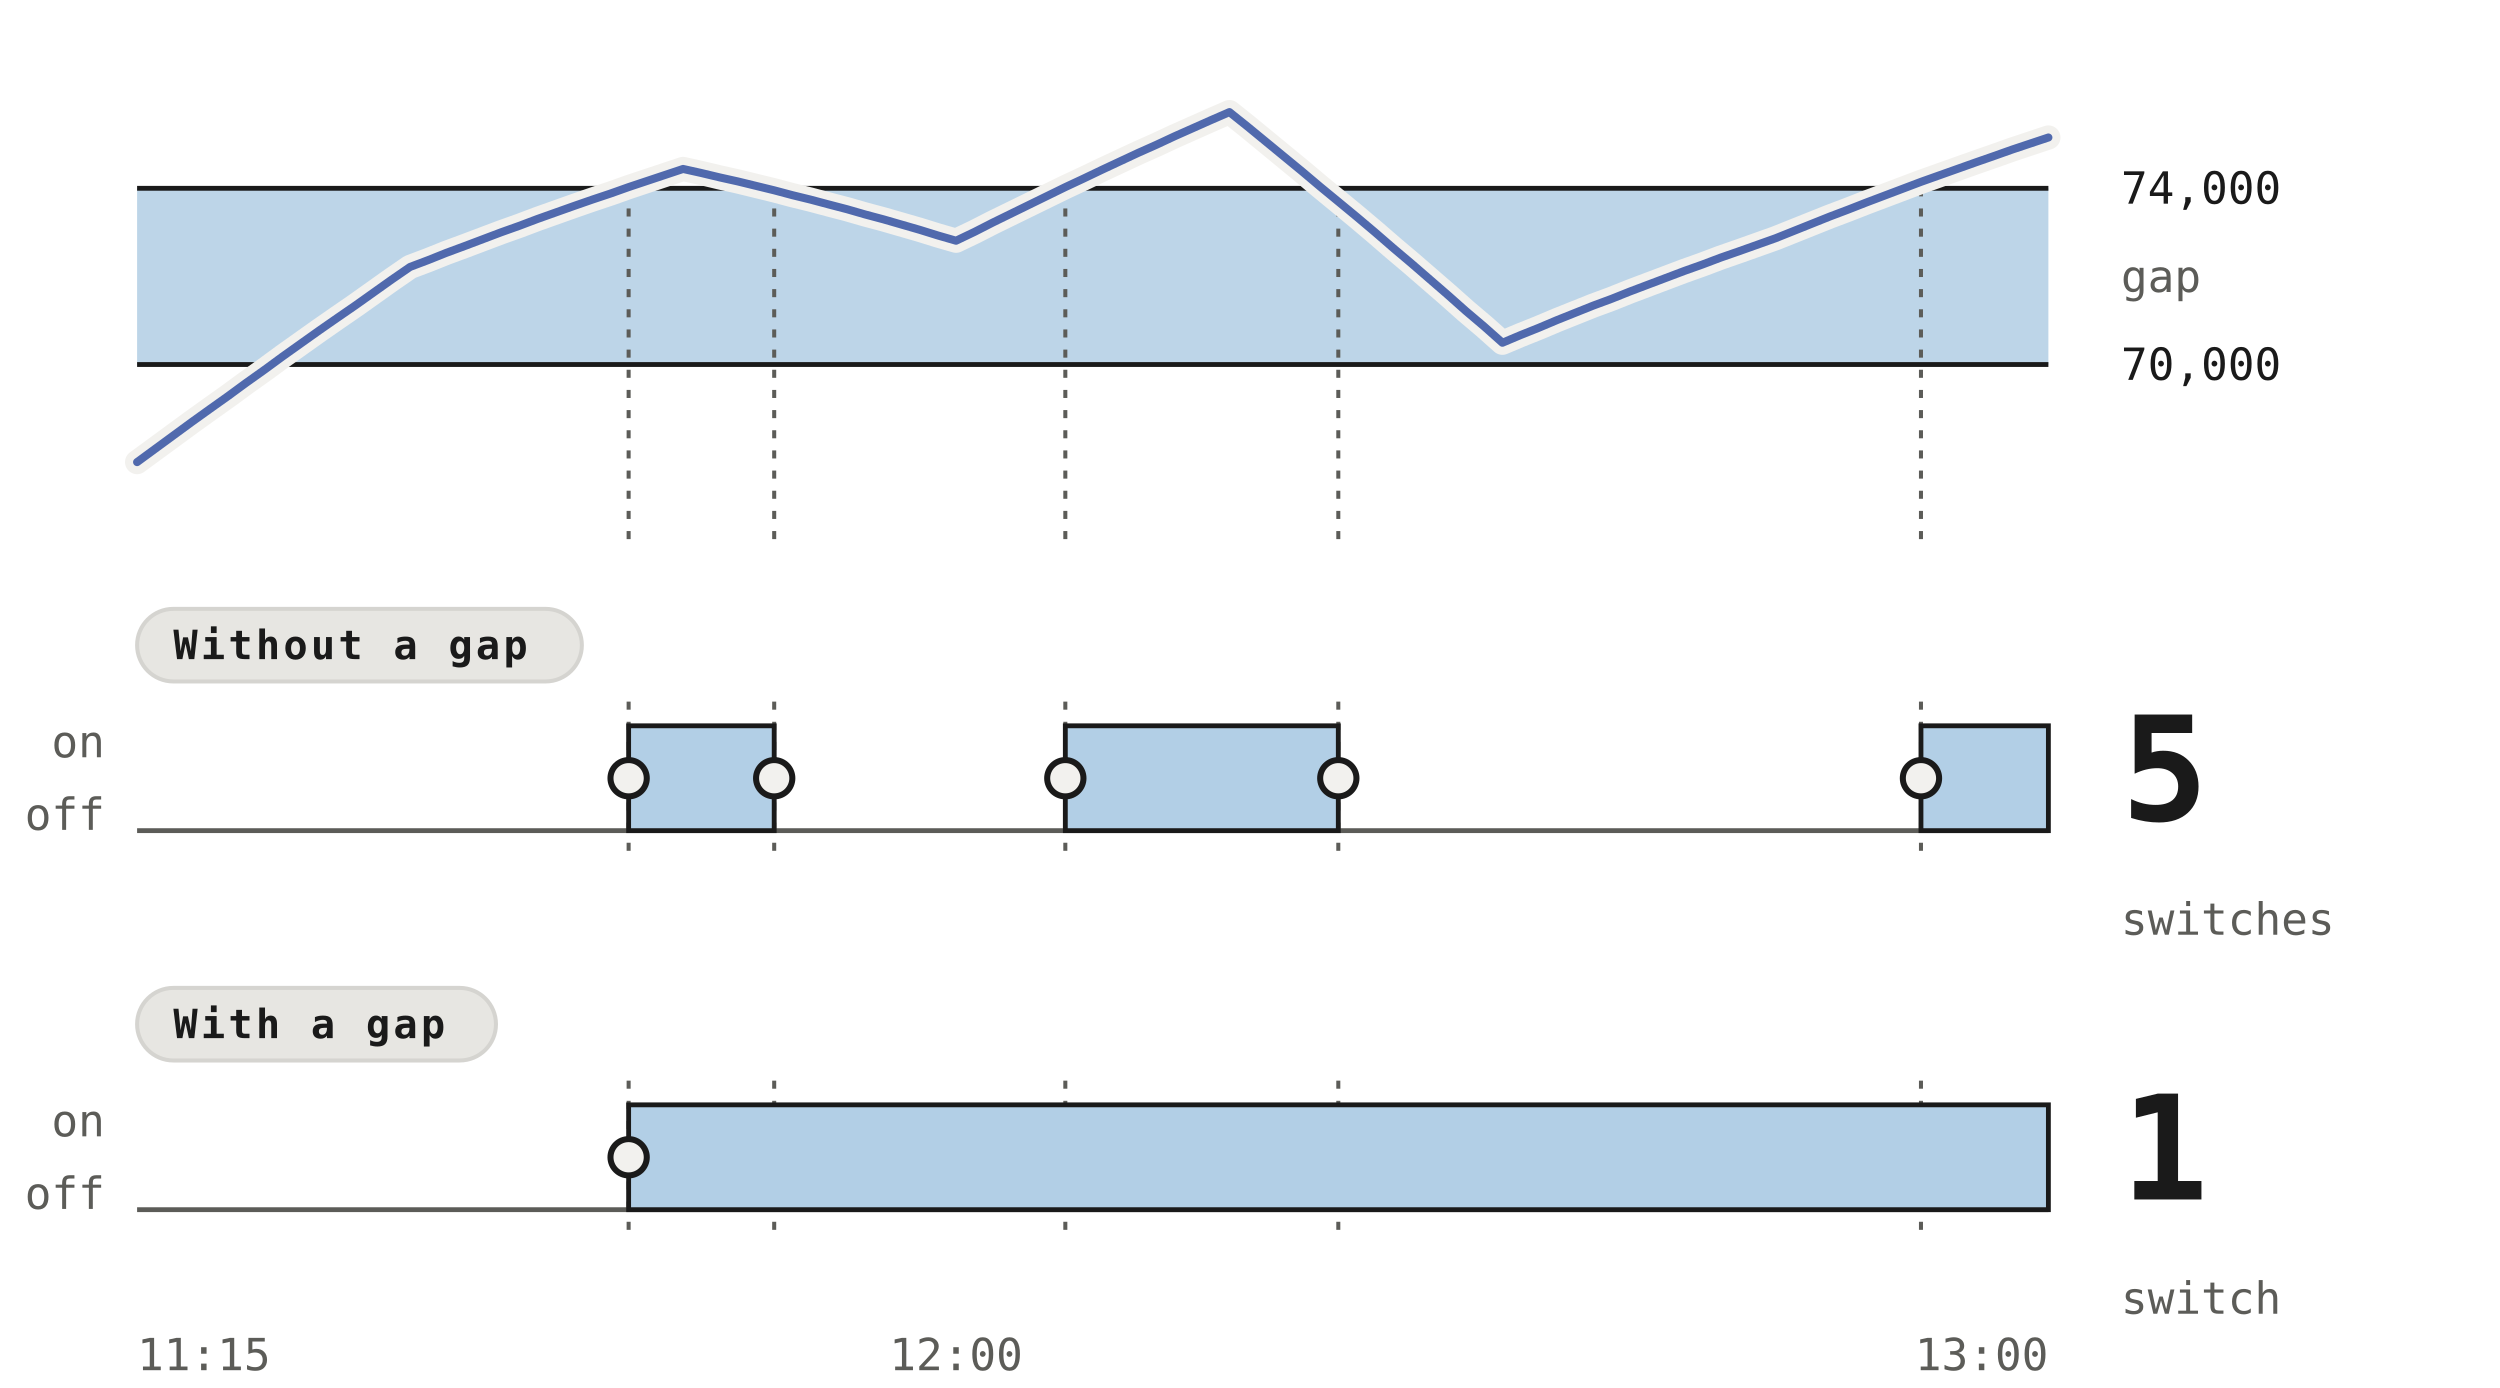
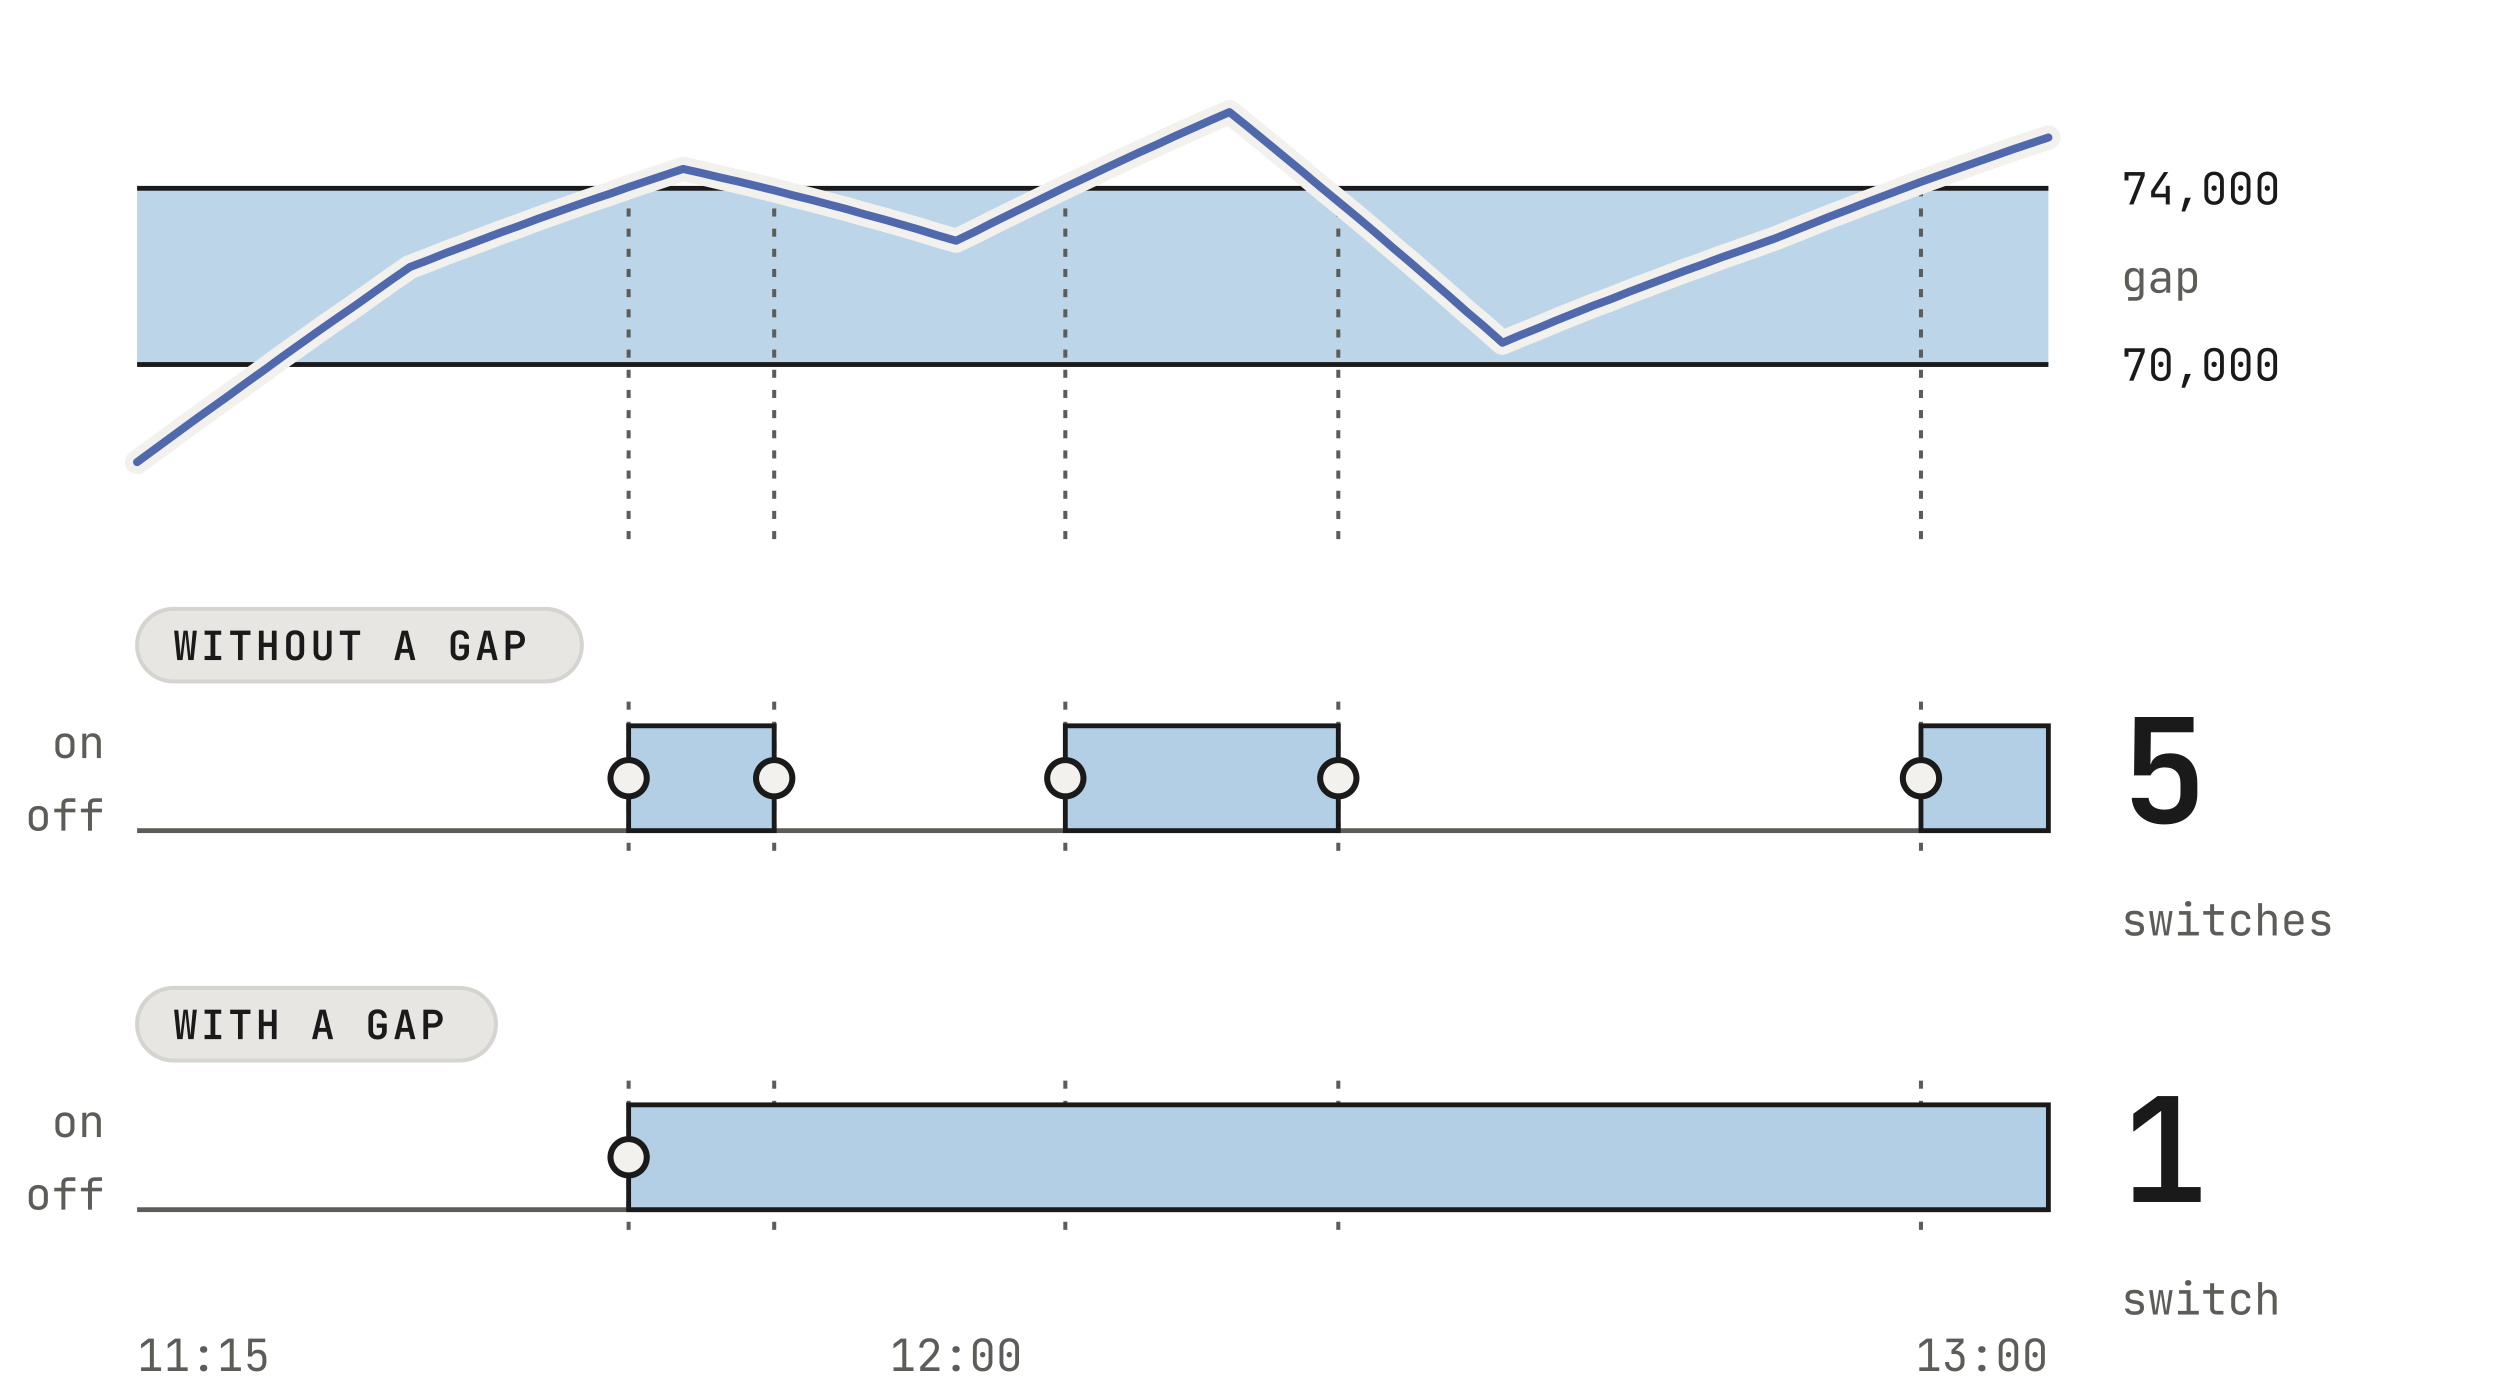
<svg xmlns="http://www.w3.org/2000/svg" aria-label="The reading from 11:15 to 13:00 against the gap from 70,000 to 74,000 lux, crossing 74,000 5 times, at 11:42, 11:50, 12:06, 12:21, and 12:53, and falling no lower than 70,495 lux after 11:42. Without a gap, the sensor is on from 11:42 to 11:50, from 12:06 to 12:21, and from 12:53 to 13:00, switching 5 times. With a gap, the sensor is on from 11:42 to 13:00, switching once" class="the-gap-drawing" role="img" viewBox="0 0 620 344">
  <rect class="the-gap-band" height="43.7" width="474" x="34" y="46.7" />
  <path class="the-gap-edge" d="M34 90.4H508" />
  <path class="the-gap-edge" d="M34 46.7H508" />
  <path class="the-gap-tie" d="M155.9 46.7V134M155.9 174V212M155.9 268V306" />
  <path class="the-gap-tie" d="M192 46.7V134M192 174V212M192 268V306" />
  <path class="the-gap-tie" d="M264.2 46.7V134M264.2 174V212M264.2 268V306" />
  <path class="the-gap-tie" d="M331.9 46.7V134M331.9 174V212M331.9 268V306" />
  <path class="the-gap-tie" d="M476.4 46.7V134M476.4 174V212M476.4 268V306" />
  <path class="the-gap-halo" d="M34,114.6L38.5,111.3L43,108L47.5,104.7L52.1,101.4L56.6,98.2L61.1,94.9L65.6,91.7L70.1,88.4L74.6,85.2L79.1,82L83.7,78.8L88.2,75.7L92.7,72.5L97.2,69.3L101.7,66.2L106.2,64.5L110.7,62.7L115.3,61L119.8,59.3L124.3,57.6L128.8,56L133.3,54.3L137.8,52.7L142.3,51.1L146.9,49.5L151.4,48L155.9,46.4L160.4,44.9L164.9,43.4L169.4,41.9L173.9,42.9L178.5,44L183,45L187.5,46.1L192,47.2L196.5,48.4L201,49.5L205.5,50.7L210.1,51.9L214.6,53.2L219.1,54.4L223.6,55.7L228.1,57L232.6,58.4L237.1,59.7L241.7,57.5L246.2,55.2L250.7,53L255.2,50.8L259.7,48.6L264.2,46.4L268.7,44.3L273.3,42.1L277.8,40L282.3,37.9L286.8,35.9L291.3,33.8L295.8,31.8L300.3,29.8L304.9,27.8L309.4,31.4L313.9,35.1L318.4,38.8L322.9,42.5L327.4,46.3L331.9,50L336.5,53.8L341,57.6L345.5,61.5L350,65.3L354.5,69.2L359,73.1L363.5,77.1L368.1,81L372.6,85L377.1,83.1L381.6,81.3L386.1,79.4L390.6,77.6L395.1,75.8L399.7,74.1L404.2,72.3L408.7,70.6L413.2,68.9L417.7,67.2L422.2,65.6L426.7,63.9L431.3,62.3L435.8,60.7L440.3,59.1L444.8,57.3L449.3,55.5L453.8,53.7L458.3,52L462.9,50.2L467.4,48.5L471.9,46.8L476.4,45.1L480.9,43.5L485.4,41.9L489.9,40.3L494.5,38.7L499,37.1L503.5,35.6L508,34.1" />
  <path class="the-gap-reading" d="M34,114.6L38.5,111.3L43,108L47.5,104.7L52.1,101.4L56.6,98.2L61.1,94.9L65.6,91.7L70.1,88.4L74.6,85.2L79.1,82L83.7,78.8L88.2,75.7L92.7,72.5L97.2,69.3L101.7,66.2L106.2,64.5L110.7,62.7L115.3,61L119.8,59.3L124.3,57.6L128.8,56L133.3,54.3L137.8,52.7L142.3,51.1L146.9,49.5L151.4,48L155.9,46.4L160.4,44.9L164.9,43.4L169.4,41.9L173.9,42.9L178.5,44L183,45L187.5,46.1L192,47.2L196.5,48.4L201,49.5L205.5,50.7L210.1,51.9L214.6,53.2L219.1,54.4L223.6,55.7L228.1,57L232.6,58.4L237.1,59.7L241.7,57.5L246.2,55.2L250.7,53L255.2,50.8L259.7,48.6L264.2,46.4L268.7,44.3L273.3,42.1L277.8,40L282.3,37.9L286.8,35.9L291.3,33.8L295.8,31.8L300.3,29.8L304.9,27.8L309.4,31.4L313.9,35.1L318.4,38.8L322.9,42.5L327.4,46.3L331.9,50L336.5,53.8L341,57.6L345.5,61.5L350,65.3L354.5,69.2L359,73.1L363.5,77.1L368.1,81L372.6,85L377.1,83.1L381.6,81.3L386.1,79.4L390.6,77.6L395.1,75.8L399.7,74.1L404.2,72.3L408.7,70.6L413.2,68.9L417.7,67.2L422.2,65.6L426.7,63.9L431.3,62.3L435.8,60.7L440.3,59.1L444.8,57.3L449.3,55.5L453.8,53.7L458.3,52L462.9,50.2L467.4,48.5L471.9,46.8L476.4,45.1L480.9,43.5L485.4,41.9L489.9,40.3L494.5,38.7L499,37.1L503.5,35.6L508,34.1" />
-   <text class="the-gap-figure" dominant-baseline="central" x="526" y="46.7">74,000</text>
-   <text class="the-gap-word" dominant-baseline="central" x="526" y="68.6">gap</text>
-   <text class="the-gap-figure" dominant-baseline="central" x="526" y="90.4">70,000</text>
+   <path class="the-gap-figure" d="M185 0L446 648L170 648L170 540L80 540L80 730L535 730L535 642L282 0L185 0ZM1010 0L1010 160L680 160L680 301L969 730L1067 730L770 282L770 242L1010 242L1010 420L1100 420L1100 0L1010 0ZM1365 -160L1445 151L1575 151L1445 -160L1365 -160ZM2100 -10Q2033 -10 1984 17Q1934 43 1907 92Q1880 140 1880 205L1880 525Q1880 591 1907 639Q1934 687 1984 714Q2033 740 2100 740Q2168 740 2217 714Q2266 687 2293 639Q2320 591 2320 525L2320 205Q2320 140 2293 92Q2266 43 2217 17Q2167 -10 2100 -10ZM2100 67Q2160 67 2197 106Q2233 144 2233 205L2233 525Q2233 586 2197 625Q2160 663 2100 663Q2040 663 2004 625Q1967 586 1967 525L1967 205Q1967 144 2004 106Q2040 67 2100 67ZM2100 306Q2073 306 2057 323Q2040 340 2040 368Q2040 395 2057 412Q2073 428 2100 428Q2127 428 2144 412Q2160 395 2160 368Q2160 340 2144 323Q2127 306 2100 306ZM2700 -10Q2633 -10 2584 17Q2534 43 2507 92Q2480 140 2480 205L2480 525Q2480 591 2507 639Q2534 687 2584 714Q2633 740 2700 740Q2768 740 2817 714Q2866 687 2893 639Q2920 591 2920 525L2920 205Q2920 140 2893 92Q2866 43 2817 17Q2767 -10 2700 -10ZM2700 67Q2760 67 2797 106Q2833 144 2833 205L2833 525Q2833 586 2797 625Q2760 663 2700 663Q2640 663 2604 625Q2567 586 2567 525L2567 205Q2567 144 2604 106Q2640 67 2700 67ZM2700 306Q2673 306 2657 323Q2640 340 2640 368Q2640 395 2657 412Q2673 428 2700 428Q2727 428 2744 412Q2760 395 2760 368Q2760 340 2744 323Q2727 306 2700 306ZM3300 -10Q3233 -10 3184 17Q3134 43 3107 92Q3080 140 3080 205L3080 525Q3080 591 3107 639Q3134 687 3184 714Q3233 740 3300 740Q3368 740 3417 714Q3466 687 3493 639Q3520 591 3520 525L3520 205Q3520 140 3493 92Q3466 43 3417 17Q3367 -10 3300 -10ZM3300 67Q3360 67 3397 106Q3433 144 3433 205L3433 525Q3433 586 3397 625Q3360 663 3300 663Q3240 663 3204 625Q3167 586 3167 525L3167 205Q3167 144 3204 106Q3240 67 3300 67ZM3300 306Q3273 306 3257 323Q3240 340 3240 368Q3240 395 3257 412Q3273 428 3300 428Q3327 428 3344 412Q3360 395 3360 368Q3360 340 3344 323Q3327 306 3300 306Z" transform="translate(526 50.7) scale(0.011 -0.011)" />
+   <path class="the-gap-word" d="M161 -180L161 -98L336 -98Q378 -98 398 -79Q417 -60 417 -20L417 50L419 150L401 150L418 165Q418 105 378 70Q338 35 271 35Q186 35 137 91Q88 146 88 240L88 356Q88 450 137 505Q186 560 271 560Q338 560 378 525Q418 490 418 430L401 445L418 445L418 550L507 550L507 -20Q507 -94 462 -137Q416 -180 335 -180L161 -180ZM298 113Q354 113 386 148Q418 183 418 245L418 350Q418 412 386 447Q354 482 298 482Q241 482 210 448Q178 414 178 350L178 245Q178 181 210 147Q241 113 298 113ZM852 -10Q765 -10 715 35Q665 79 665 155Q665 232 715 276Q765 320 850 320L1020 320L1020 375Q1020 426 990 454Q959 481 903 481Q854 481 821 461Q788 440 783 405L693 405Q702 476 760 518Q818 560 905 560Q1000 560 1055 511Q1110 462 1110 378L1110 0L1022 0L1022 105L1007 105L1022 120Q1022 60 976 25Q929 -10 852 -10ZM874 61Q938 61 979 93Q1020 125 1020 175L1020 253L852 253Q807 253 781 228Q755 203 755 160Q755 114 787 88Q818 61 874 61ZM1292 -180L1292 550L1382 550L1382 445L1400 445L1382 424Q1382 487 1424 524Q1465 560 1533 560Q1616 560 1666 506Q1715 451 1715 356L1715 195Q1715 132 1693 86Q1670 40 1630 15Q1589 -10 1533 -10Q1466 -10 1424 27Q1382 64 1382 126L1400 105L1380 105L1382 -20L1382 -180L1292 -180ZM1503 68Q1560 68 1593 102Q1625 136 1625 200L1625 350Q1625 414 1593 448Q1560 482 1503 482Q1448 482 1415 447Q1382 412 1382 350L1382 200Q1382 138 1415 103Q1448 68 1503 68Z" transform="translate(526 72.6) scale(0.011 -0.011)" />
+   <path class="the-gap-figure" d="M185 0L446 648L170 648L170 540L80 540L80 730L535 730L535 642L282 0L185 0ZM900 -10Q833 -10 784 17Q734 43 707 92Q680 140 680 205L680 525Q680 591 707 639Q734 687 784 714Q833 740 900 740Q968 740 1017 714Q1066 687 1093 639Q1120 591 1120 525L1120 205Q1120 140 1093 92Q1066 43 1017 17Q967 -10 900 -10ZM900 67Q960 67 997 106Q1033 144 1033 205L1033 525Q1033 586 997 625Q960 663 900 663Q840 663 804 625Q767 586 767 525L767 205Q767 144 804 106Q840 67 900 67ZM900 306Q873 306 857 323Q840 340 840 368Q840 395 857 412Q873 428 900 428Q927 428 944 412Q960 395 960 368Q960 340 944 323Q927 306 900 306ZM1365 -160L1445 151L1575 151L1445 -160L1365 -160ZM2100 -10Q2033 -10 1984 17Q1934 43 1907 92Q1880 140 1880 205L1880 525Q1880 591 1907 639Q1934 687 1984 714Q2033 740 2100 740Q2168 740 2217 714Q2266 687 2293 639Q2320 591 2320 525L2320 205Q2320 140 2293 92Q2266 43 2217 17Q2167 -10 2100 -10ZM2100 67Q2160 67 2197 106Q2233 144 2233 205L2233 525Q2233 586 2197 625Q2160 663 2100 663Q2040 663 2004 625Q1967 586 1967 525L1967 205Q1967 144 2004 106Q2040 67 2100 67ZM2100 306Q2073 306 2057 323Q2040 340 2040 368Q2040 395 2057 412Q2073 428 2100 428Q2127 428 2144 412Q2160 395 2160 368Q2160 340 2144 323Q2127 306 2100 306ZM2700 -10Q2633 -10 2584 17Q2534 43 2507 92Q2480 140 2480 205L2480 525Q2480 591 2507 639Q2534 687 2584 714Q2633 740 2700 740Q2768 740 2817 714Q2866 687 2893 639Q2920 591 2920 525L2920 205Q2920 140 2893 92Q2866 43 2817 17Q2767 -10 2700 -10ZM2700 67Q2760 67 2797 106Q2833 144 2833 205L2833 525Q2833 586 2797 625Q2760 663 2700 663Q2640 663 2604 625Q2567 586 2567 525L2567 205Q2567 144 2604 106Q2640 67 2700 67ZM2700 306Q2673 306 2657 323Q2640 340 2640 368Q2640 395 2657 412Q2673 428 2700 428Q2727 428 2744 412Q2760 395 2760 368Q2760 340 2744 323Q2727 306 2700 306ZM3300 -10Q3233 -10 3184 17Q3134 43 3107 92Q3080 140 3080 205L3080 525Q3080 591 3107 639Q3134 687 3184 714Q3233 740 3300 740Q3368 740 3417 714Q3466 687 3493 639Q3520 591 3520 525L3520 205Q3520 140 3493 92Q3466 43 3417 17Q3367 -10 3300 -10ZM3300 67Q3360 67 3397 106Q3433 144 3433 205L3433 525Q3433 586 3397 625Q3360 663 3300 663Q3240 663 3204 625Q3167 586 3167 525L3167 205Q3167 144 3204 106Q3240 67 3300 67ZM3300 306Q3273 306 3257 323Q3240 340 3240 368Q3240 395 3257 412Q3273 428 3300 428Q3327 428 3344 412Q3360 395 3360 368Q3360 340 3344 323Q3327 306 3300 306Z" transform="translate(526 94.4) scale(0.011 -0.011)" />
  <path class="the-gap-off" d="M34 206H508" />
  <rect class="the-gap-on" height="26" width="36.1" x="155.9" y="180" />
  <rect class="the-gap-on" height="26" width="67.7" x="264.2" y="180" />
  <rect class="the-gap-on" height="26" width="31.6" x="476.4" y="180" />
  <circle class="the-gap-ring" cx="155.9" cy="193" r="4.5" />
  <circle class="the-gap-ring" cx="192" cy="193" r="4.5" />
  <circle class="the-gap-ring" cx="264.2" cy="193" r="4.5" />
  <circle class="the-gap-ring" cx="331.9" cy="193" r="4.5" />
  <circle class="the-gap-ring" cx="476.4" cy="193" r="4.5" />
  <rect class="the-gap-chip" height="18" rx="9" width="110.3" x="34" y="151" />
-   <text class="the-gap-chip-name" dominant-baseline="central" x="43" y="160">Without a gap</text>
-   <text class="the-gap-word" dominant-baseline="central" text-anchor="end" x="26" y="184">on</text>
-   <text class="the-gap-word" dominant-baseline="central" text-anchor="end" x="26" y="202">off</text>
-   <text class="the-gap-count" dominant-baseline="central" font-size="36" x="526" y="191">5</text>
-   <text class="the-gap-word" dominant-baseline="central" x="526" y="228">switches</text>
+   <path class="the-gap-chip-name" d="M95 0L18 730L121 730L168 213Q169 195 171 170Q172 146 174 122Q175 98 175 80Q177 98 179 122Q181 146 184 170Q187 195 189 213L251 730L353 730L411 213Q413 195 416 170Q418 146 421 122Q424 98 425 80Q426 98 428 122Q429 146 431 170Q433 195 434 213L481 730L582 730L501 0L369 0L313 521Q311 542 309 566Q307 590 305 614Q303 638 301 655Q300 638 298 614Q296 590 294 566Q292 542 289 521L228 0L95 0ZM774 0L774 103L921 103L921 627L774 627L774 730L1186 730L1186 627L1039 627L1039 103L1186 103L1186 0L774 0ZM1602 0L1602 623L1408 623L1408 731L1912 731L1912 623L1718 623L1718 0L1602 0ZM2121 0L2121 730L2238 730L2238 432L2442 432L2442 730L2559 730L2559 0L2442 0L2442 324L2238 324L2238 0L2121 0ZM3020 -10Q2951 -10 2901 16Q2850 42 2823 91Q2796 139 2796 204L2796 526Q2796 592 2823 640Q2850 688 2901 714Q2951 740 3020 740Q3090 740 3140 714Q3190 688 3217 640Q3244 592 3244 526L3244 204Q3244 139 3217 91Q3190 42 3140 16Q3090 -10 3020 -10ZM3020 93Q3073 93 3100 122Q3128 151 3128 204L3128 526Q3128 580 3101 608Q3073 637 3020 637Q2967 637 2940 608Q2912 580 2912 526L2912 204Q2912 151 2940 122Q2968 93 3020 93ZM3700 -10Q3594 -10 3535 48Q3477 106 3477 206L3477 730L3593 730L3593 207Q3593 153 3620 122Q3647 92 3700 92Q3752 92 3779 122Q3807 153 3807 207L3807 730L3923 730L3923 206Q3923 106 3865 48Q3807 -10 3700 -10ZM4322 0L4322 623L4128 623L4128 731L4632 731L4632 623L4438 623L4438 0L4322 0ZM5479 0L5664 730L5816 730L6001 0L5883 0L5840 181L5640 181L5598 0L5479 0ZM5661 277L5818 277L5772 480Q5760 532 5751 573Q5743 614 5740 630Q5737 614 5729 573Q5721 533 5709 481L5661 277ZM7104 -10Q7035 -10 6984 16Q6932 42 6904 91Q6876 139 6876 204L6876 526Q6876 592 6904 640Q6932 688 6984 714Q7035 740 7104 740Q7174 740 7224 714Q7275 687 7303 639Q7331 592 7331 526L7215 526Q7215 580 7186 608Q7157 637 7104 637Q7051 637 7022 609Q6992 580 6992 526L6992 204Q6992 151 7022 121Q7051 92 7104 92Q7157 92 7186 122Q7215 151 7215 205L7215 282L7084 282L7084 384L7331 384L7331 204Q7331 139 7303 91Q7275 43 7224 16Q7174 -10 7104 -10ZM7519 0L7704 730L7856 730L8041 0L7923 0L7880 181L7680 181L7638 0L7519 0ZM7701 277L7858 277L7812 480Q7800 532 7791 573Q7783 614 7780 630Q7777 614 7769 573Q7761 533 7749 481L7701 277ZM8240 0L8240 730L8482 730Q8554 730 8607 702Q8660 675 8690 625Q8719 575 8719 507Q8719 441 8689 390Q8660 340 8607 313Q8554 285 8482 285L8357 285L8357 0L8240 0ZM8357 390L8482 390Q8536 390 8568 422Q8601 454 8601 507Q8601 562 8568 593Q8536 625 8482 625L8357 625L8357 390Z" transform="translate(43 163.7) scale(0.01 -0.01)" />
+   <path class="the-gap-word" d="M300 -8Q234 -8 186 17Q138 42 112 90Q85 137 85 202L85 348Q85 414 112 461Q138 508 186 533Q234 558 300 558Q366 558 414 533Q462 508 489 461Q515 414 515 349L515 202Q515 137 489 90Q462 42 414 17Q366 -8 300 -8ZM300 72Q359 72 392 105Q425 138 425 202L425 348Q425 412 392 445Q359 478 300 478Q242 478 209 445Q175 412 175 348L175 202Q175 138 209 105Q242 72 300 72ZM692 0L692 550L782 550L782 445L801 445L782 424Q782 489 821 525Q860 560 929 560Q1012 560 1061 509Q1110 458 1110 370L1110 0L1020 0L1020 360Q1020 419 989 451Q957 482 903 482Q847 482 815 448Q782 414 782 350L782 0L692 0Z" transform="translate(12.8 188) scale(0.011 -0.011)" />
+   <path class="the-gap-word" d="M300 -8Q234 -8 186 17Q138 42 112 90Q85 137 85 202L85 348Q85 414 112 461Q138 508 186 533Q234 558 300 558Q366 558 414 533Q462 508 489 461Q515 414 515 349L515 202Q515 137 489 90Q462 42 414 17Q366 -8 300 -8ZM300 72Q359 72 392 105Q425 138 425 202L425 348Q425 412 392 445Q359 478 300 478Q242 478 209 445Q175 412 175 348L175 202Q175 138 209 105Q242 72 300 72ZM820 0L820 413L660 413L660 495L820 495L820 590Q820 655 861 693Q902 730 974 730L1135 730L1135 648L974 648Q943 648 927 634Q910 619 910 590L910 495L1135 495L1135 413L910 413L910 0L820 0ZM1420 0L1420 413L1260 413L1260 495L1420 495L1420 590Q1420 655 1461 693Q1502 730 1574 730L1735 730L1735 648L1574 648Q1543 648 1527 634Q1510 619 1510 590L1510 495L1735 495L1735 413L1510 413L1510 0L1420 0Z" transform="translate(6.2 206) scale(0.011 -0.011)" />
+   <path class="the-gap-count" d="M298 -10Q201 -10 140 40Q80 89 74 173L190 173Q194 135 222 113Q250 92 299 92Q354 92 382 121Q410 150 410 202L410 273Q410 326 382 354Q354 383 300 383Q266 383 241 368Q216 353 204 328L90 328L95 730L500 730L500 625L206 625L203 405L232 405L203 379Q203 426 239 453Q276 480 338 480Q427 480 477 426Q526 371 526 273L526 202Q526 104 466 47Q406 -10 298 -10Z" transform="translate(526 204.1) scale(0.036 -0.036)" />
+   <path class="the-gap-word" d="M283 -8Q227 -8 186 10Q144 27 120 59Q95 91 90 135L180 135Q186 106 213 89Q239 72 283 72L325 72Q378 72 404 94Q430 115 430 151Q430 186 407 207Q383 227 337 234L263 246Q182 260 143 297Q103 333 103 403Q103 477 150 518Q197 558 291 558L329 558Q408 558 456 521Q504 484 514 421L424 421Q418 447 394 463Q370 478 329 478L291 478Q240 478 217 459Q193 440 193 402Q193 368 213 352Q233 336 276 329L350 317Q439 303 480 265Q520 227 520 155Q520 79 472 36Q423 -8 325 -8L283 -8ZM723 0L635 550L715 550L770 160Q773 138 777 113Q780 87 782 70Q784 87 789 113Q793 138 796 160L857 550L943 550L1004 160Q1007 138 1012 113Q1016 87 1018 70Q1020 87 1025 113Q1029 138 1032 160L1089 550L1165 550L1073 0L974 0L915 380Q911 408 906 436Q901 464 899 480Q897 464 893 436Q889 408 884 380L822 0L723 0ZM1285 0L1285 82L1480 82L1480 468L1310 468L1310 550L1570 550L1570 82L1755 82L1755 0L1285 0ZM1515 649Q1482 649 1463 666Q1444 683 1444 712Q1444 742 1463 760Q1482 777 1515 777Q1548 777 1567 760Q1586 742 1586 712Q1586 683 1567 666Q1548 649 1515 649ZM2160 0Q2089 0 2050 38Q2010 76 2010 145L2010 468L1855 468L1855 550L2010 550L2010 705L2100 705L2100 550L2320 550L2320 468L2100 468L2100 145Q2100 82 2160 82L2310 82L2310 0L2160 0ZM2704 -10Q2638 -10 2589 15Q2539 40 2512 88Q2485 135 2485 200L2485 350Q2485 416 2512 463Q2539 510 2589 535Q2638 560 2704 560Q2799 560 2857 509Q2915 458 2918 370L2828 370Q2825 423 2793 452Q2760 480 2704 480Q2645 480 2610 447Q2575 413 2575 351L2575 200Q2575 138 2610 104Q2645 70 2704 70Q2760 70 2793 99Q2825 128 2828 180L2918 180Q2915 92 2857 41Q2799 -10 2704 -10ZM3092 0L3092 730L3182 730L3182 550L3182 445L3201 445L3182 424Q3182 489 3221 525Q3260 560 3329 560Q3412 560 3461 509Q3510 458 3510 370L3510 0L3420 0L3420 360Q3420 419 3389 452Q3357 484 3303 484Q3247 484 3215 449Q3182 414 3182 350L3182 0L3092 0ZM3900 -10Q3835 -10 3787 16Q3738 42 3712 90Q3685 137 3685 200L3685 350Q3685 414 3712 461Q3738 508 3787 534Q3835 560 3900 560Q3965 560 4014 534Q4062 508 4089 461Q4115 414 4115 350L4115 253L3773 253L3773 200Q3773 135 3806 101Q3839 66 3900 66Q3952 66 3984 85Q4016 103 4023 140L4113 140Q4104 71 4046 31Q3987 -10 3900 -10ZM4027 313L4027 350Q4027 415 3995 450Q3962 485 3900 485Q3839 485 3806 450Q3773 415 3773 350L3773 321L4034 321L4027 313ZM4483 -8Q4427 -8 4386 10Q4344 27 4320 59Q4295 91 4290 135L4380 135Q4386 106 4413 89Q4439 72 4483 72L4525 72Q4578 72 4604 94Q4630 115 4630 151Q4630 186 4607 207Q4583 227 4537 234L4463 246Q4382 260 4343 297Q4303 333 4303 403Q4303 477 4350 518Q4397 558 4491 558L4529 558Q4608 558 4656 521Q4704 484 4714 421L4624 421Q4618 447 4594 463Q4570 478 4529 478L4491 478Q4440 478 4417 459Q4393 440 4393 402Q4393 368 4413 352Q4433 336 4476 329L4550 317Q4639 303 4680 265Q4720 227 4720 155Q4720 79 4672 36Q4623 -8 4525 -8L4483 -8Z" transform="translate(526 232) scale(0.011 -0.011)" />
  <path class="the-gap-off" d="M34 300H508" />
  <rect class="the-gap-on" height="26" width="352.1" x="155.9" y="274" />
  <circle class="the-gap-ring" cx="155.9" cy="287" r="4.5" />
  <rect class="the-gap-chip" height="18" rx="9" width="89" x="34" y="245" />
-   <text class="the-gap-chip-name" dominant-baseline="central" x="43" y="254">With a gap</text>
-   <text class="the-gap-word" dominant-baseline="central" text-anchor="end" x="26" y="278">on</text>
-   <text class="the-gap-word" dominant-baseline="central" text-anchor="end" x="26" y="296">off</text>
-   <text class="the-gap-count" dominant-baseline="central" font-size="36" x="526" y="285">1</text>
-   <text class="the-gap-word" dominant-baseline="central" x="526" y="322">switch</text>
-   <text class="the-gap-word" dominant-baseline="central" x="34" y="336">11:15</text>
-   <text class="the-gap-word" dominant-baseline="central" text-anchor="middle" x="237.1" y="336">12:00</text>
-   <text class="the-gap-word" dominant-baseline="central" text-anchor="end" x="508" y="336">13:00</text>
-   <style>.the-gap-drawing {
-   background           : #f2f1ee;
-   font-family          : ui-monospace, monospace;
-   font-variant-numeric : tabular-nums;
- }
+   <path class="the-gap-chip-name" d="M95 0L18 730L121 730L168 213Q169 195 171 170Q172 146 174 122Q175 98 175 80Q177 98 179 122Q181 146 184 170Q187 195 189 213L251 730L353 730L411 213Q413 195 416 170Q418 146 421 122Q424 98 425 80Q426 98 428 122Q429 146 431 170Q433 195 434 213L481 730L582 730L501 0L369 0L313 521Q311 542 309 566Q307 590 305 614Q303 638 301 655Q300 638 298 614Q296 590 294 566Q292 542 289 521L228 0L95 0ZM774 0L774 103L921 103L921 627L774 627L774 730L1186 730L1186 627L1039 627L1039 103L1186 103L1186 0L774 0ZM1602 0L1602 623L1408 623L1408 731L1912 731L1912 623L1718 623L1718 0L1602 0ZM2121 0L2121 730L2238 730L2238 432L2442 432L2442 730L2559 730L2559 0L2442 0L2442 324L2238 324L2238 0L2121 0ZM3439 0L3624 730L3776 730L3961 0L3843 0L3800 181L3600 181L3558 0L3439 0ZM3621 277L3778 277L3732 480Q3720 532 3711 573Q3703 614 3700 630Q3697 614 3689 573Q3681 533 3669 481L3621 277ZM5064 -10Q4995 -10 4944 16Q4892 42 4864 91Q4836 139 4836 204L4836 526Q4836 592 4864 640Q4892 688 4944 714Q4995 740 5064 740Q5134 740 5184 714Q5235 687 5263 639Q5291 592 5291 526L5175 526Q5175 580 5146 608Q5117 637 5064 637Q5011 637 4982 609Q4952 580 4952 526L4952 204Q4952 151 4982 121Q5011 92 5064 92Q5117 92 5146 122Q5175 151 5175 205L5175 282L5044 282L5044 384L5291 384L5291 204Q5291 139 5263 91Q5235 43 5184 16Q5134 -10 5064 -10ZM5479 0L5664 730L5816 730L6001 0L5883 0L5840 181L5640 181L5598 0L5479 0ZM5661 277L5818 277L5772 480Q5760 532 5751 573Q5743 614 5740 630Q5737 614 5729 573Q5721 533 5709 481L5661 277ZM6200 0L6200 730L6442 730Q6514 730 6567 702Q6620 675 6650 625Q6679 575 6679 507Q6679 441 6649 390Q6620 340 6567 313Q6514 285 6442 285L6317 285L6317 0L6200 0ZM6317 390L6442 390Q6496 390 6528 422Q6561 454 6561 507Q6561 562 6528 593Q6496 625 6442 625L6317 625L6317 390Z" transform="translate(43 257.7) scale(0.01 -0.01)" />
+   <path class="the-gap-word" d="M300 -8Q234 -8 186 17Q138 42 112 90Q85 137 85 202L85 348Q85 414 112 461Q138 508 186 533Q234 558 300 558Q366 558 414 533Q462 508 489 461Q515 414 515 349L515 202Q515 137 489 90Q462 42 414 17Q366 -8 300 -8ZM300 72Q359 72 392 105Q425 138 425 202L425 348Q425 412 392 445Q359 478 300 478Q242 478 209 445Q175 412 175 348L175 202Q175 138 209 105Q242 72 300 72ZM692 0L692 550L782 550L782 445L801 445L782 424Q782 489 821 525Q860 560 929 560Q1012 560 1061 509Q1110 458 1110 370L1110 0L1020 0L1020 360Q1020 419 989 451Q957 482 903 482Q847 482 815 448Q782 414 782 350L782 0L692 0Z" transform="translate(12.8 282) scale(0.011 -0.011)" />
+   <path class="the-gap-word" d="M300 -8Q234 -8 186 17Q138 42 112 90Q85 137 85 202L85 348Q85 414 112 461Q138 508 186 533Q234 558 300 558Q366 558 414 533Q462 508 489 461Q515 414 515 349L515 202Q515 137 489 90Q462 42 414 17Q366 -8 300 -8ZM300 72Q359 72 392 105Q425 138 425 202L425 348Q425 412 392 445Q359 478 300 478Q242 478 209 445Q175 412 175 348L175 202Q175 138 209 105Q242 72 300 72ZM820 0L820 413L660 413L660 495L820 495L820 590Q820 655 861 693Q902 730 974 730L1135 730L1135 648L974 648Q943 648 927 634Q910 619 910 590L910 495L1135 495L1135 413L910 413L910 0L820 0ZM1420 0L1420 413L1260 413L1260 495L1420 495L1420 590Q1420 655 1461 693Q1502 730 1574 730L1735 730L1735 648L1574 648Q1543 648 1527 634Q1510 619 1510 590L1510 495L1735 495L1735 413L1510 413L1510 0L1420 0Z" transform="translate(6.2 300) scale(0.011 -0.011)" />
+   <path class="the-gap-count" d="M86 0L86 103L277 103L277 628L85 484L85 608L252 730L394 730L394 103L549 103L549 0L86 0Z" transform="translate(526 298.1) scale(0.036 -0.036)" />
+   <path class="the-gap-word" d="M283 -8Q227 -8 186 10Q144 27 120 59Q95 91 90 135L180 135Q186 106 213 89Q239 72 283 72L325 72Q378 72 404 94Q430 115 430 151Q430 186 407 207Q383 227 337 234L263 246Q182 260 143 297Q103 333 103 403Q103 477 150 518Q197 558 291 558L329 558Q408 558 456 521Q504 484 514 421L424 421Q418 447 394 463Q370 478 329 478L291 478Q240 478 217 459Q193 440 193 402Q193 368 213 352Q233 336 276 329L350 317Q439 303 480 265Q520 227 520 155Q520 79 472 36Q423 -8 325 -8L283 -8ZM723 0L635 550L715 550L770 160Q773 138 777 113Q780 87 782 70Q784 87 789 113Q793 138 796 160L857 550L943 550L1004 160Q1007 138 1012 113Q1016 87 1018 70Q1020 87 1025 113Q1029 138 1032 160L1089 550L1165 550L1073 0L974 0L915 380Q911 408 906 436Q901 464 899 480Q897 464 893 436Q889 408 884 380L822 0L723 0ZM1285 0L1285 82L1480 82L1480 468L1310 468L1310 550L1570 550L1570 82L1755 82L1755 0L1285 0ZM1515 649Q1482 649 1463 666Q1444 683 1444 712Q1444 742 1463 760Q1482 777 1515 777Q1548 777 1567 760Q1586 742 1586 712Q1586 683 1567 666Q1548 649 1515 649ZM2160 0Q2089 0 2050 38Q2010 76 2010 145L2010 468L1855 468L1855 550L2010 550L2010 705L2100 705L2100 550L2320 550L2320 468L2100 468L2100 145Q2100 82 2160 82L2310 82L2310 0L2160 0ZM2704 -10Q2638 -10 2589 15Q2539 40 2512 88Q2485 135 2485 200L2485 350Q2485 416 2512 463Q2539 510 2589 535Q2638 560 2704 560Q2799 560 2857 509Q2915 458 2918 370L2828 370Q2825 423 2793 452Q2760 480 2704 480Q2645 480 2610 447Q2575 413 2575 351L2575 200Q2575 138 2610 104Q2645 70 2704 70Q2760 70 2793 99Q2825 128 2828 180L2918 180Q2915 92 2857 41Q2799 -10 2704 -10ZM3092 0L3092 730L3182 730L3182 550L3182 445L3201 445L3182 424Q3182 489 3221 525Q3260 560 3329 560Q3412 560 3461 509Q3510 458 3510 370L3510 0L3420 0L3420 360Q3420 419 3389 452Q3357 484 3303 484Q3247 484 3215 449Q3182 414 3182 350L3182 0L3092 0Z" transform="translate(526 326) scale(0.011 -0.011)" />
+   <path class="the-gap-word" d="M90 0L90 82L288 82L288 655L90 507L90 607L255 730L378 730L378 82L540 82L540 0L90 0ZM690 0L690 82L888 82L888 655L690 507L690 607L855 730L978 730L978 82L1140 82L1140 0L690 0ZM1500 410Q1463 410 1440 431Q1417 451 1417 485Q1417 519 1440 540Q1463 560 1500 560Q1538 560 1561 540Q1583 519 1583 485Q1583 451 1561 431Q1538 410 1500 410ZM1500 -10Q1463 -10 1440 11Q1417 31 1417 65Q1417 99 1440 120Q1463 140 1500 140Q1538 140 1561 120Q1583 99 1583 65Q1583 31 1561 11Q1538 -10 1500 -10ZM1890 0L1890 82L2088 82L2088 655L1890 507L1890 607L2055 730L2178 730L2178 82L2340 82L2340 0L1890 0ZM2698 -10Q2609 -10 2552 36Q2495 82 2485 160L2575 160Q2580 117 2612 94Q2644 70 2699 70Q2762 70 2794 104Q2825 138 2825 200L2825 271Q2825 333 2794 367Q2762 401 2700 401Q2661 401 2632 381Q2603 360 2590 326L2500 326L2505 730L2889 730L2889 648L2592 648L2589 405L2617 405L2589 379Q2589 426 2627 453Q2664 480 2727 480Q2816 481 2866 426Q2915 370 2915 271L2915 200Q2915 103 2858 47Q2801 -10 2698 -10Z" transform="translate(34 340) scale(0.011 -0.011)" />
+   <path class="the-gap-word" d="M90 0L90 82L288 82L288 655L90 507L90 607L255 730L378 730L378 82L540 82L540 0L90 0ZM692 0L692 92L915 329Q972 390 998 438Q1024 485 1024 529Q1024 590 991 625Q957 660 899 660Q835 660 799 624Q762 588 762 525L672 525Q674 591 703 640Q731 688 782 714Q832 740 899 740Q965 740 1014 715Q1062 689 1088 642Q1114 595 1114 530Q1114 468 1081 407Q1048 346 973 268L793 82L1126 82L1126 0L692 0ZM1500 410Q1463 410 1440 431Q1417 451 1417 485Q1417 519 1440 540Q1463 560 1500 560Q1538 560 1561 540Q1583 519 1583 485Q1583 451 1561 431Q1538 410 1500 410ZM1500 -10Q1463 -10 1440 11Q1417 31 1417 65Q1417 99 1440 120Q1463 140 1500 140Q1538 140 1561 120Q1583 99 1583 65Q1583 31 1561 11Q1538 -10 1500 -10ZM2100 -10Q2033 -10 1984 17Q1934 43 1907 92Q1880 140 1880 205L1880 525Q1880 591 1907 639Q1934 687 1984 714Q2033 740 2100 740Q2168 740 2217 714Q2266 687 2293 639Q2320 591 2320 525L2320 205Q2320 140 2293 92Q2266 43 2217 17Q2167 -10 2100 -10ZM2100 67Q2160 67 2197 106Q2233 144 2233 205L2233 525Q2233 586 2197 625Q2160 663 2100 663Q2040 663 2004 625Q1967 586 1967 525L1967 205Q1967 144 2004 106Q2040 67 2100 67ZM2100 306Q2073 306 2057 323Q2040 340 2040 368Q2040 395 2057 412Q2073 428 2100 428Q2127 428 2144 412Q2160 395 2160 368Q2160 340 2144 323Q2127 306 2100 306ZM2700 -10Q2633 -10 2584 17Q2534 43 2507 92Q2480 140 2480 205L2480 525Q2480 591 2507 639Q2534 687 2584 714Q2633 740 2700 740Q2768 740 2817 714Q2866 687 2893 639Q2920 591 2920 525L2920 205Q2920 140 2893 92Q2866 43 2817 17Q2767 -10 2700 -10ZM2700 67Q2760 67 2797 106Q2833 144 2833 205L2833 525Q2833 586 2797 625Q2760 663 2700 663Q2640 663 2604 625Q2567 586 2567 525L2567 205Q2567 144 2604 106Q2640 67 2700 67ZM2700 306Q2673 306 2657 323Q2640 340 2640 368Q2640 395 2657 412Q2673 428 2700 428Q2727 428 2744 412Q2760 395 2760 368Q2760 340 2744 323Q2727 306 2700 306Z" transform="translate(220.6 340) scale(0.011 -0.011)" />
+   <path class="the-gap-word" d="M90 0L90 82L288 82L288 655L90 507L90 607L255 730L378 730L378 82L540 82L540 0L90 0ZM889 -10Q823 -10 774 17Q724 43 697 90Q670 137 670 200L760 200Q760 139 795 105Q829 70 890 70Q952 70 986 106Q1020 142 1020 200L1020 252Q1020 314 986 348Q952 382 890 382L815 382L815 472L996 648L700 648L700 730L1087 730L1087 640L892 451L892 462Q992 462 1051 405Q1110 348 1110 252L1110 200Q1110 137 1083 90Q1055 43 1005 17Q955 -10 889 -10ZM1500 410Q1463 410 1440 431Q1417 451 1417 485Q1417 519 1440 540Q1463 560 1500 560Q1538 560 1561 540Q1583 519 1583 485Q1583 451 1561 431Q1538 410 1500 410ZM1500 -10Q1463 -10 1440 11Q1417 31 1417 65Q1417 99 1440 120Q1463 140 1500 140Q1538 140 1561 120Q1583 99 1583 65Q1583 31 1561 11Q1538 -10 1500 -10ZM2100 -10Q2033 -10 1984 17Q1934 43 1907 92Q1880 140 1880 205L1880 525Q1880 591 1907 639Q1934 687 1984 714Q2033 740 2100 740Q2168 740 2217 714Q2266 687 2293 639Q2320 591 2320 525L2320 205Q2320 140 2293 92Q2266 43 2217 17Q2167 -10 2100 -10ZM2100 67Q2160 67 2197 106Q2233 144 2233 205L2233 525Q2233 586 2197 625Q2160 663 2100 663Q2040 663 2004 625Q1967 586 1967 525L1967 205Q1967 144 2004 106Q2040 67 2100 67ZM2100 306Q2073 306 2057 323Q2040 340 2040 368Q2040 395 2057 412Q2073 428 2100 428Q2127 428 2144 412Q2160 395 2160 368Q2160 340 2144 323Q2127 306 2100 306ZM2700 -10Q2633 -10 2584 17Q2534 43 2507 92Q2480 140 2480 205L2480 525Q2480 591 2507 639Q2534 687 2584 714Q2633 740 2700 740Q2768 740 2817 714Q2866 687 2893 639Q2920 591 2920 525L2920 205Q2920 140 2893 92Q2866 43 2817 17Q2767 -10 2700 -10ZM2700 67Q2760 67 2797 106Q2833 144 2833 205L2833 525Q2833 586 2797 625Q2760 663 2700 663Q2640 663 2604 625Q2567 586 2567 525L2567 205Q2567 144 2604 106Q2640 67 2700 67ZM2700 306Q2673 306 2657 323Q2640 340 2640 368Q2640 395 2657 412Q2673 428 2700 428Q2727 428 2744 412Q2760 395 2760 368Q2760 340 2744 323Q2727 306 2700 306Z" transform="translate(475 340) scale(0.011 -0.011)" />
+   <style>.the-gap-drawing { background: #f2f1ee; }

.the-gap-band { fill: #bdd5e8; }

.the-gap-edge {
  stroke       : #1a1a1a;
  stroke-width : 1.2;
}

.the-gap-tie {
  stroke           : #5c5c58;
  stroke-dasharray : 2 3;
  stroke-width     : 1;
}

.the-gap-halo, .the-gap-reading {
  fill            : none;
  stroke-linecap  : round;
  stroke-linejoin : round;
}

.the-gap-halo {
  stroke       : #f2f1ee;
  stroke-width : 6;
}

.the-gap-reading {
  stroke       : #5069ad;
  stroke-width : 2;
}

.the-gap-on {
  fill         : #b2cfe6;
  stroke       : #1a1a1a;
  stroke-width : 1.2;
}

.the-gap-off {
  stroke       : #5c5c58;
  stroke-width : 1.2;
}

.the-gap-ring {
  fill         : #f2f1ee;
  stroke       : #1a1a1a;
  stroke-width : 1.5;
}

.the-gap-chip {
  fill         : #e7e6e2;
  stroke       : #d5d4d0;
  stroke-width : 1;
}

- .the-gap-word, .the-gap-figure { font-size: 11px; }
- 
.the-gap-word { fill: #5c5c58; }

.the-gap-figure { fill: #1a1a1a; }

.the-gap-chip-name {
  fill           : #1a1a1a;
-   font-size      : 10px;
-   font-weight    : 600;
-   letter-spacing : 0.08em;
-   text-transform : uppercase;
}

.the-gap-count {
  fill        : #1a1a1a;
-   font-weight : 600;
}

@media (prefers-color-scheme: dark) {
  .the-gap-drawing { background: #1a1a1a; }

  .the-gap-band { fill: #475f73; }

  .the-gap-edge, .the-gap-on, .the-gap-ring { stroke: #f2f1ee; }

  .the-gap-tie, .the-gap-off { stroke: #a6a6a1; }

  .the-gap-halo { stroke: #1a1a1a; }

  .the-gap-on { fill: #506e87; }

  .the-gap-ring { fill: #1a1a1a; }

  .the-gap-chip {
    fill   : #262624;
    stroke : #3d3d3b;
  }

  .the-gap-word { fill: #a6a6a1; }

  .the-gap-figure, .the-gap-chip-name, .the-gap-count { fill: #f2f1ee; }
}
</style>
</svg>
